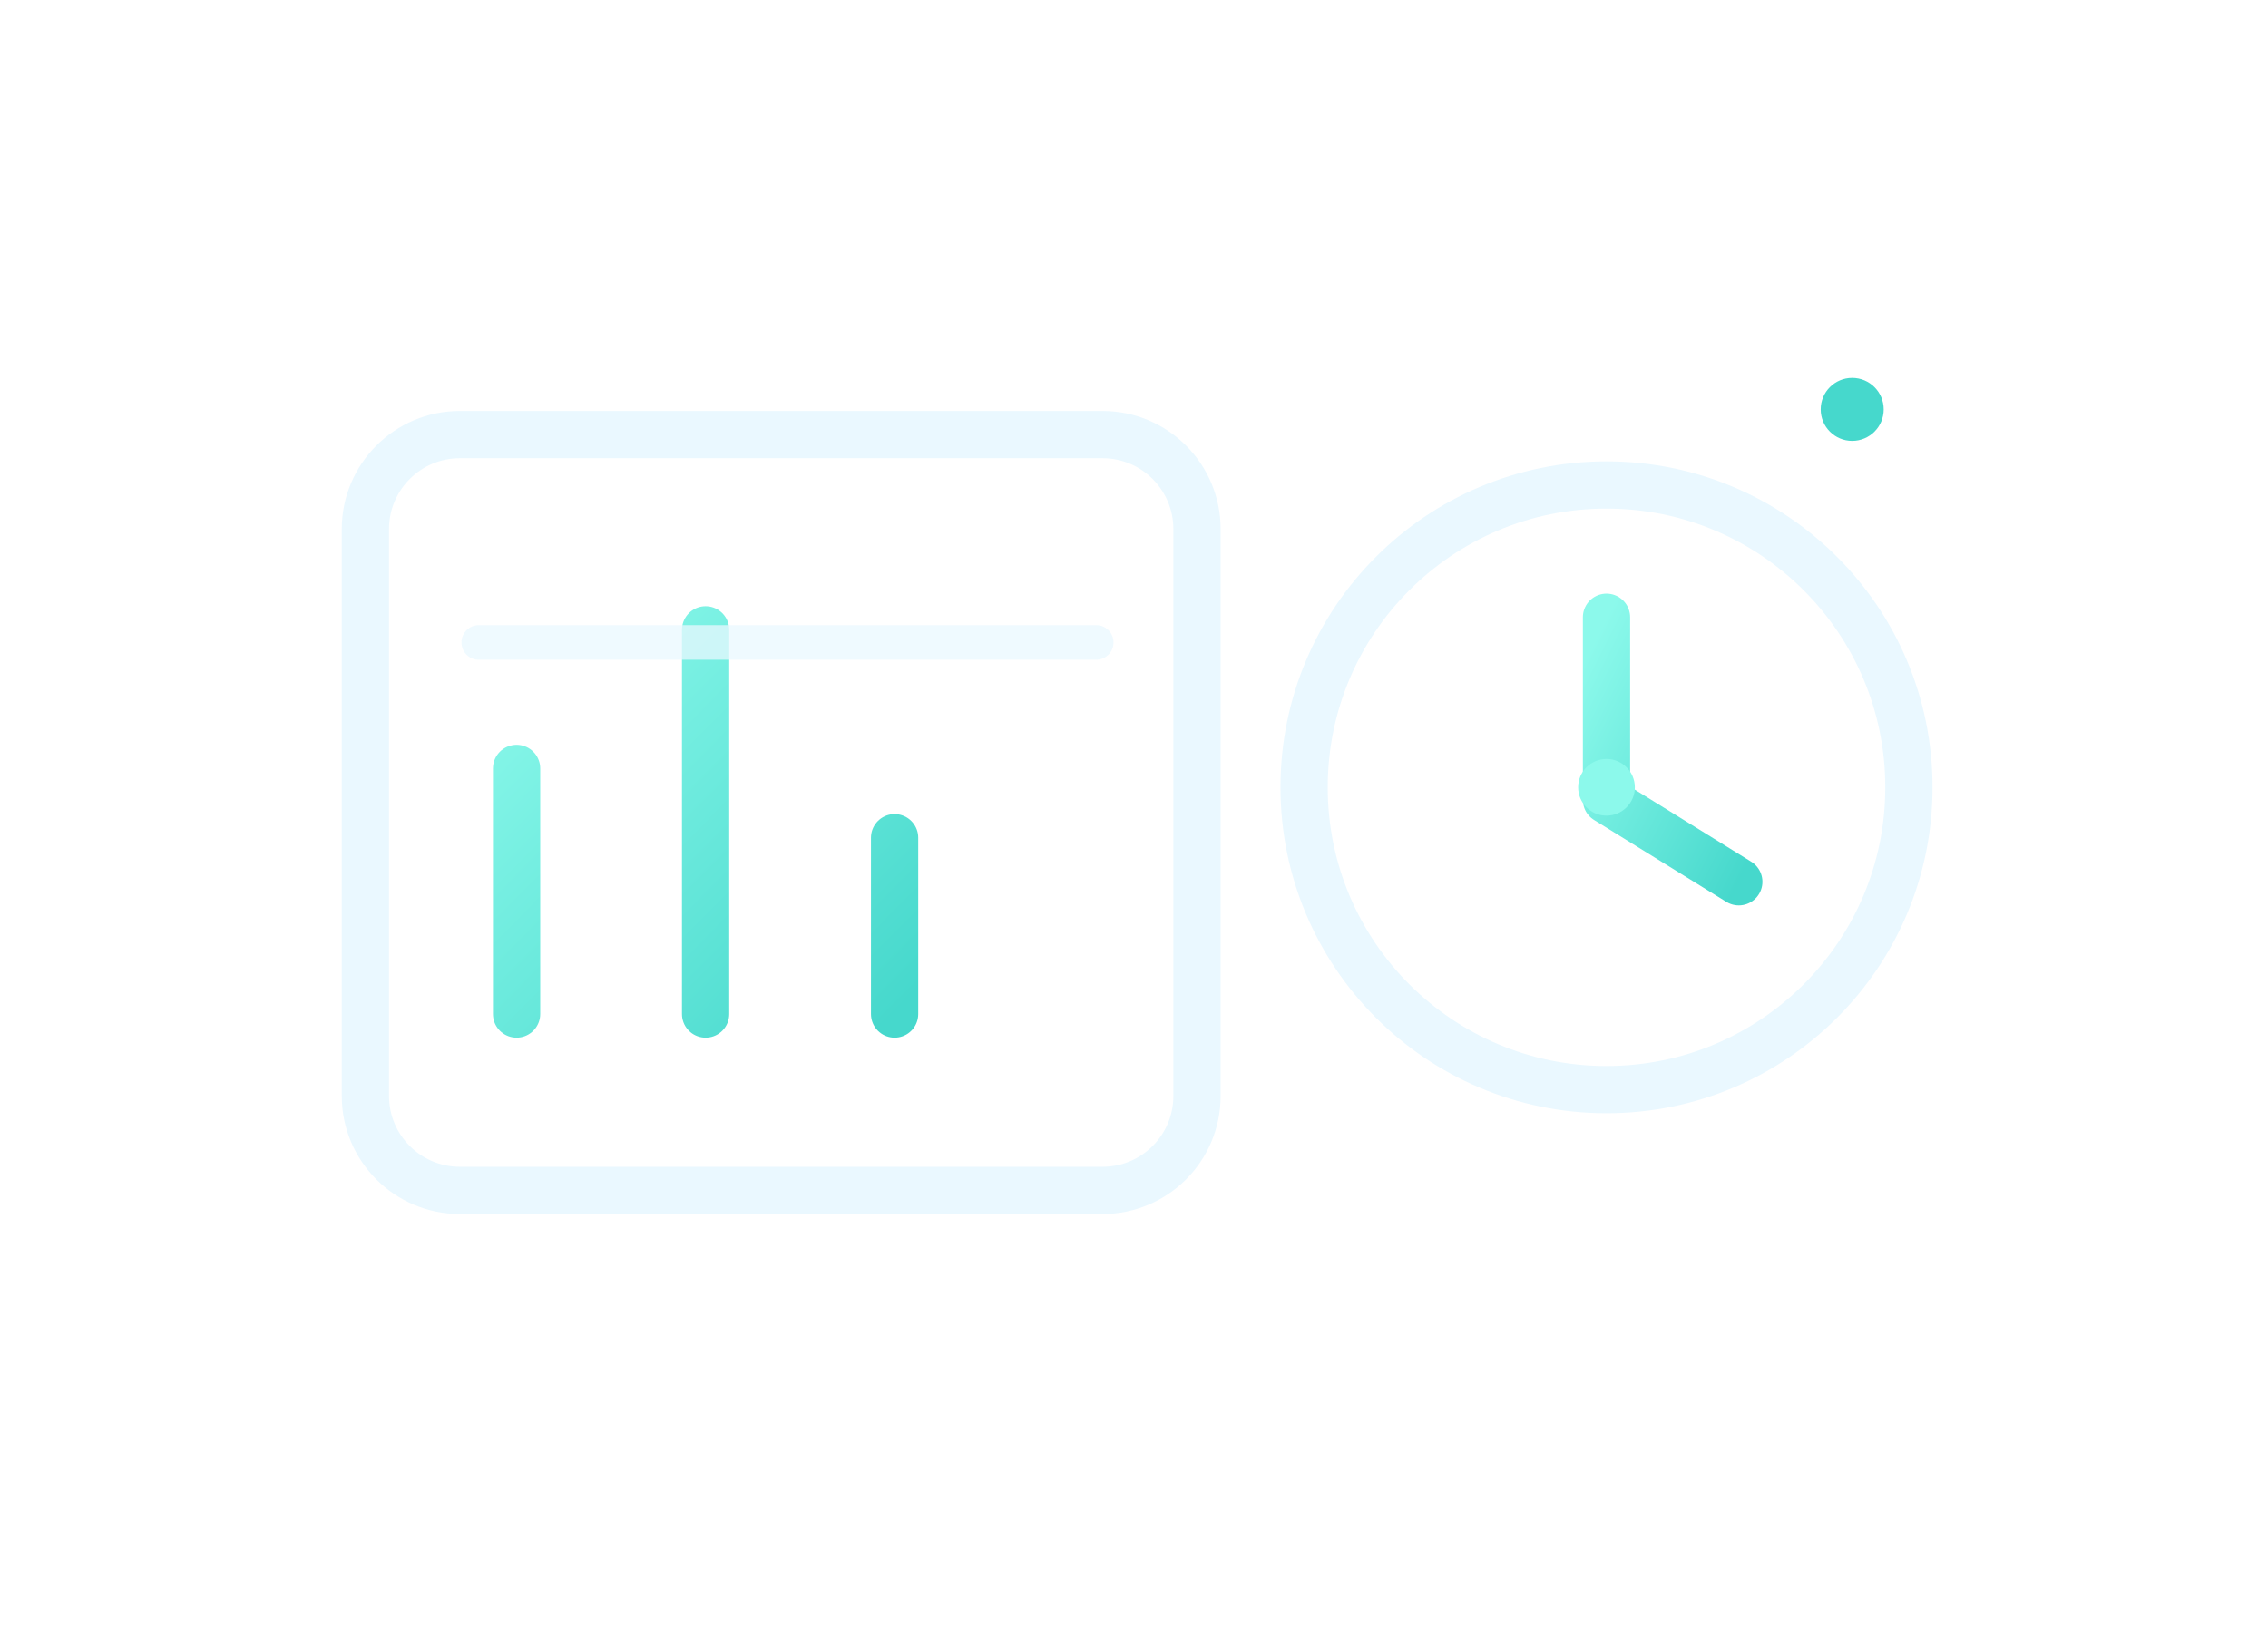
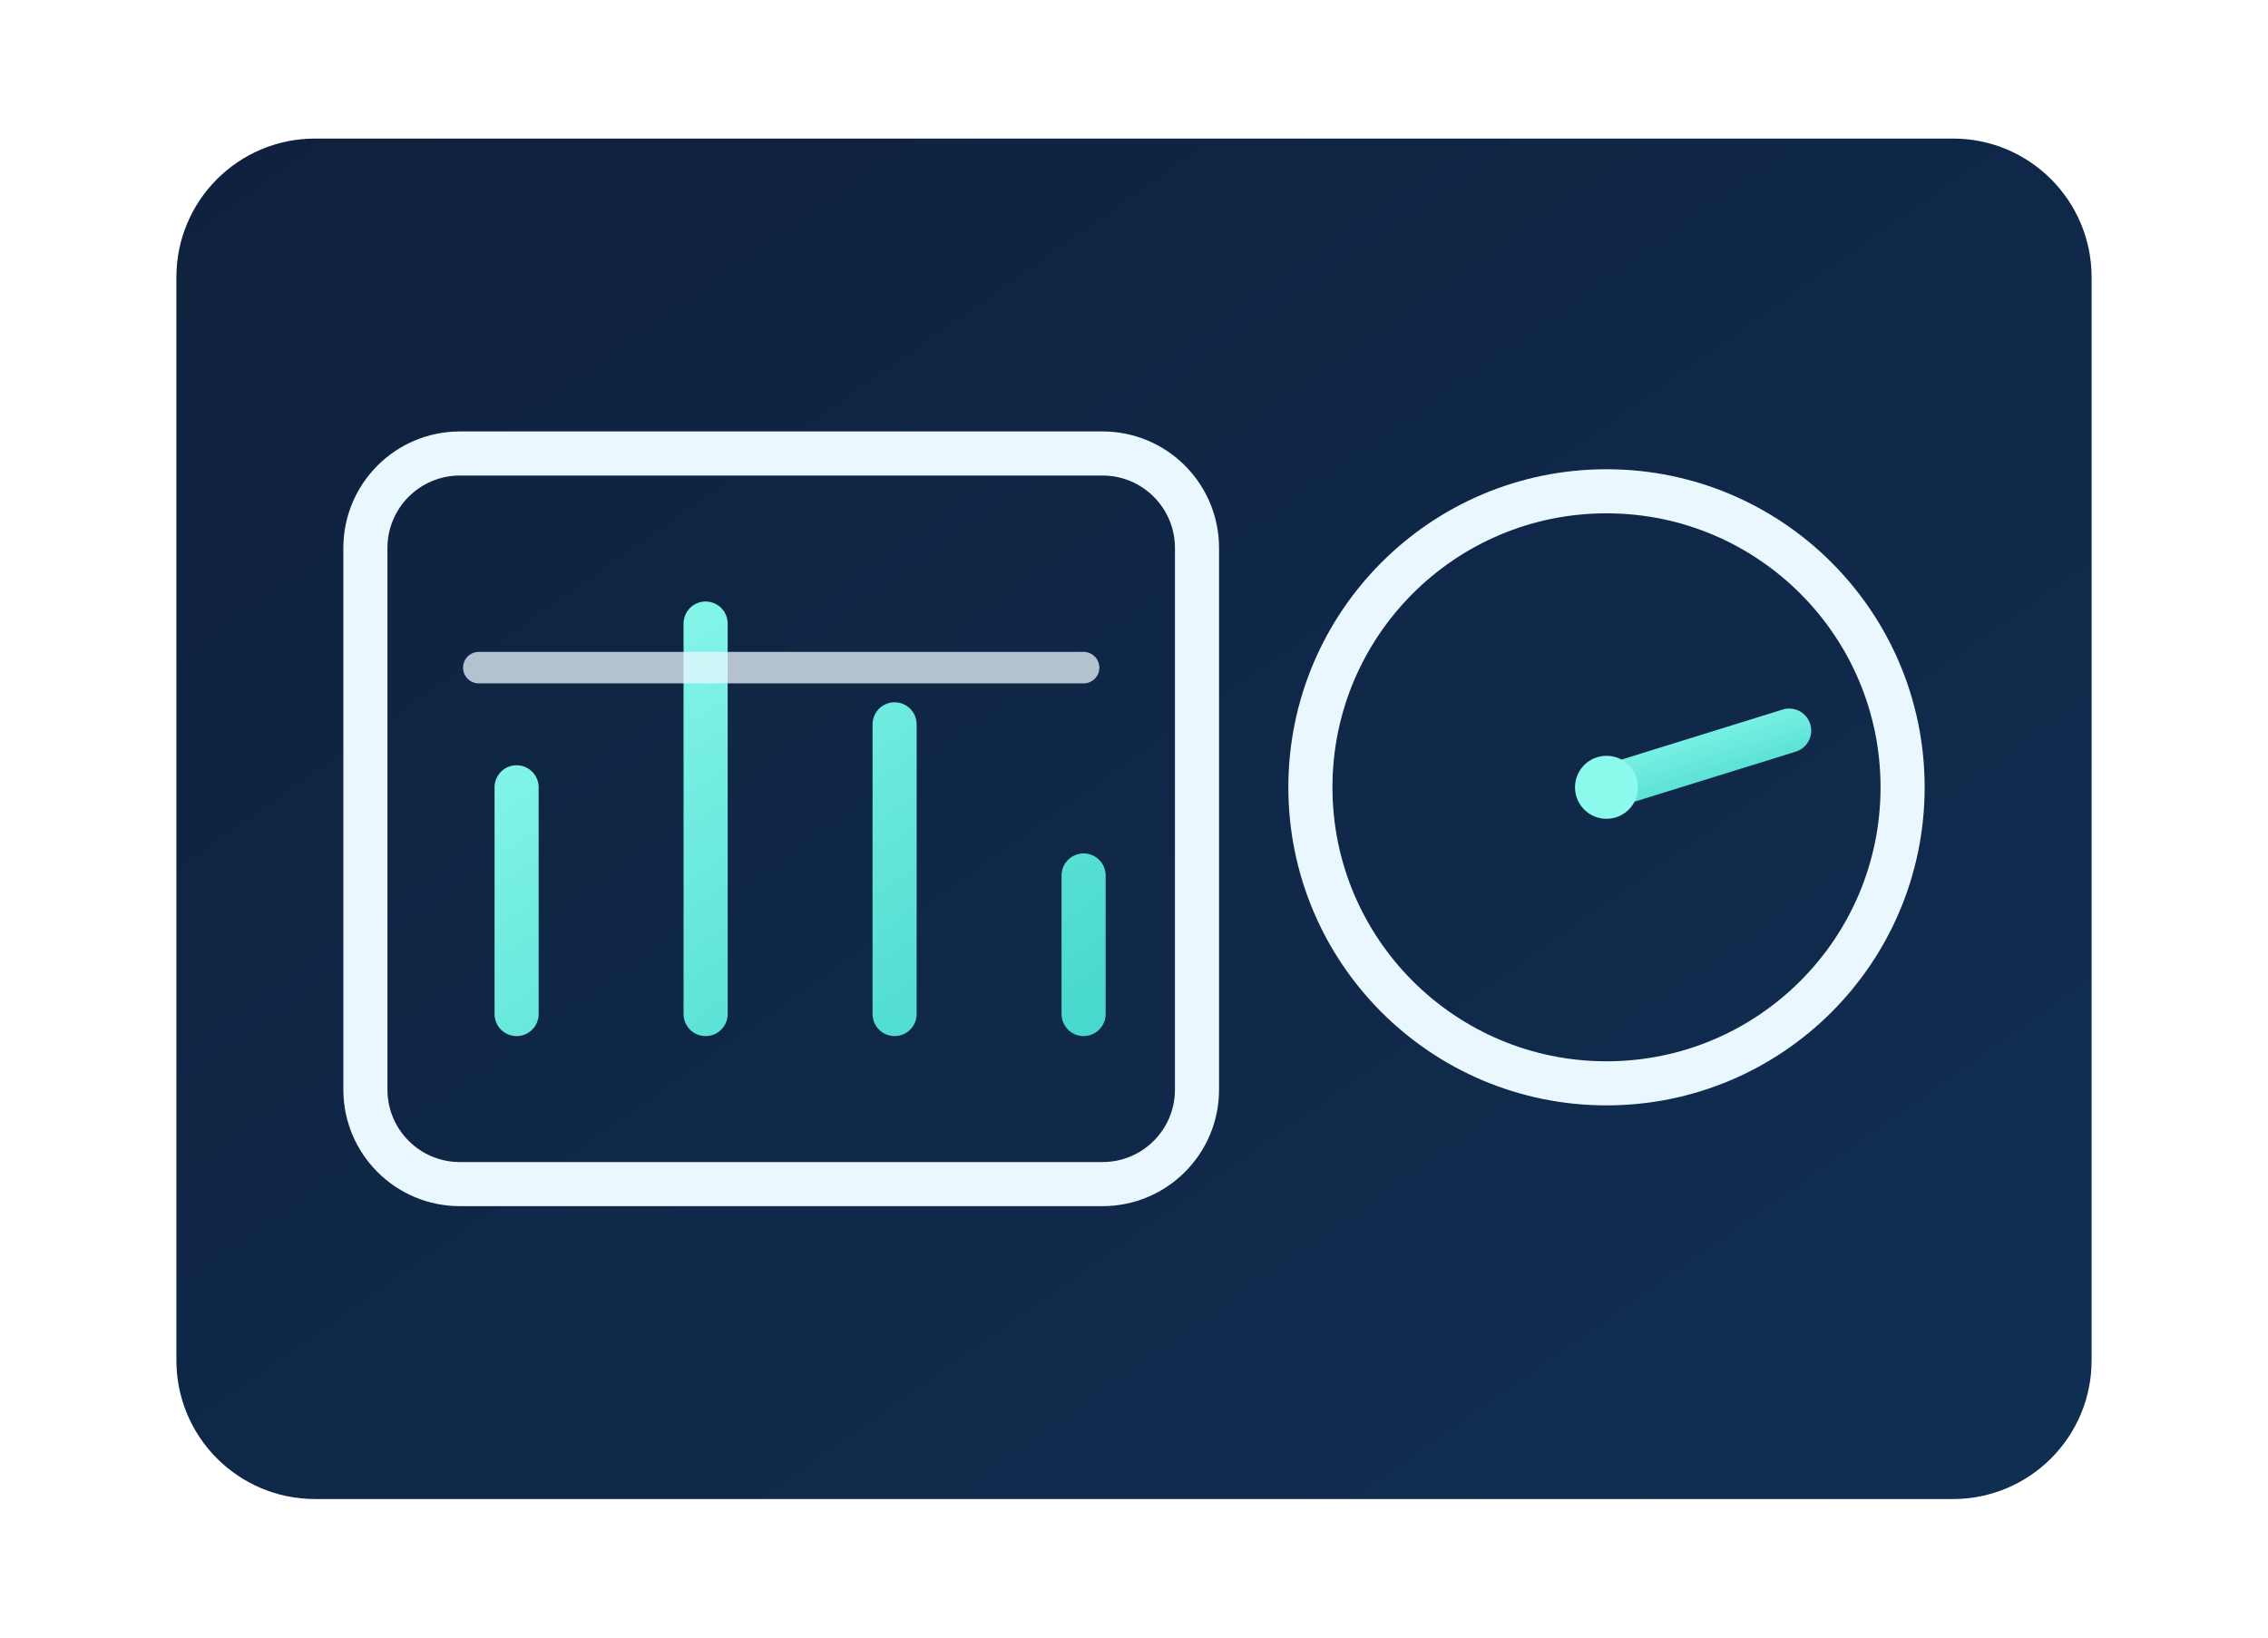
<svg xmlns="http://www.w3.org/2000/svg" viewBox="0 0 720 520" role="img" aria-label="Monitoraggio andamento del percorso">
  <defs>
-     <linearGradient id="aqua04" x1="0" y1="0" x2="1" y2="1">
-       <stop offset="0" stop-color="#8cf9eb" />
-       <stop offset="1" stop-color="#46d8cc" />
+     <linearGradient id="bg04" x1="0" y1="0" x2="1" y2="1">
+       <stop offset="0" stop-color="#0f213d" />
+       <stop offset="1" stop-color="#102e53" />
+     </linearGradient>
+     <linearGradient id="acc04" x1="0" y1="0" x2="1" y2="1">
+       <stop offset="0" stop-color="#8cfaec" />
+       <stop offset="1" stop-color="#48d8cd" />
    </linearGradient>
    <style>
-       .ln{fill:none;stroke-linecap:round;stroke-linejoin:round;vector-effect:non-scaling-stroke}
-       .w{stroke:#eaf8ff;stroke-width:15}
-       .a{stroke:url(#aqua04);stroke-width:15}
-       .n{animation:nudge 3.6s ease-in-out infinite}
-       @keyframes nudge{0%,100%{transform:translateX(0)}50%{transform:translateX(10px)}}
+       .stroke{fill:none;stroke-linecap:round;stroke-linejoin:round;vector-effect:non-scaling-stroke}
+       .w{stroke:#ebf7ff;stroke-width:14}
+       .a{stroke:url(#acc04);stroke-width:14}
+       .slide{animation:slide 4.2s ease-in-out infinite}
+       .needle{transform-origin:510px 250px;animation:needle 2.4s ease-in-out infinite}
+       @keyframes slide{0%,100%{transform:translateX(0)}50%{transform:translateX(8px)}}
+       @keyframes needle{0%,100%{transform:rotate(-28deg)}50%{transform:rotate(16deg)}}
    </style>
  </defs>
-   <g transform-origin="248 258">
-     <rect x="116" y="138" width="264" height="240" rx="30" class="ln w" />
-     <path d="M164 322v-78M224 322v-122M284 322v-56" class="ln a" />
-     <path d="M152 204h196" class="ln w" style="stroke-width:11;opacity:.75" />
+   <rect x="56" y="44" width="608" height="432" rx="44" fill="url(#bg04)" />
+   <g transform-origin="246 260" class="slide">
+     <rect x="116" y="144" width="264" height="232" rx="30" class="stroke w" />
+     <path d="M164 322v-72M224 322v-124M284 322v-92M344 322v-44" class="stroke a" />
+     <path d="M152 212h192" class="stroke w" style="stroke-width:10;opacity:.75" />
  </g>
-   <g class="n" transform-origin="510 250">
-     <circle cx="510" cy="250" r="96" class="ln w" />
-     <path d="M510 196v58l42 26" class="ln a" />
-     <circle cx="510" cy="250" r="9" fill="#8cf9eb" />
+   <g transform-origin="510 250" class="slide" style="animation-delay:.2s">
+     <circle cx="510" cy="250" r="94" class="stroke w" />
+     <path d="M510 250l58-18" class="stroke a needle" />
+     <circle cx="510" cy="250" r="10" fill="#8cfaec" />
+     <path d="M458 302h104" class="stroke a" style="stroke-width:10" />
  </g>
-   <circle cx="588" cy="130" r="10" fill="#46d8cc" />
</svg>
